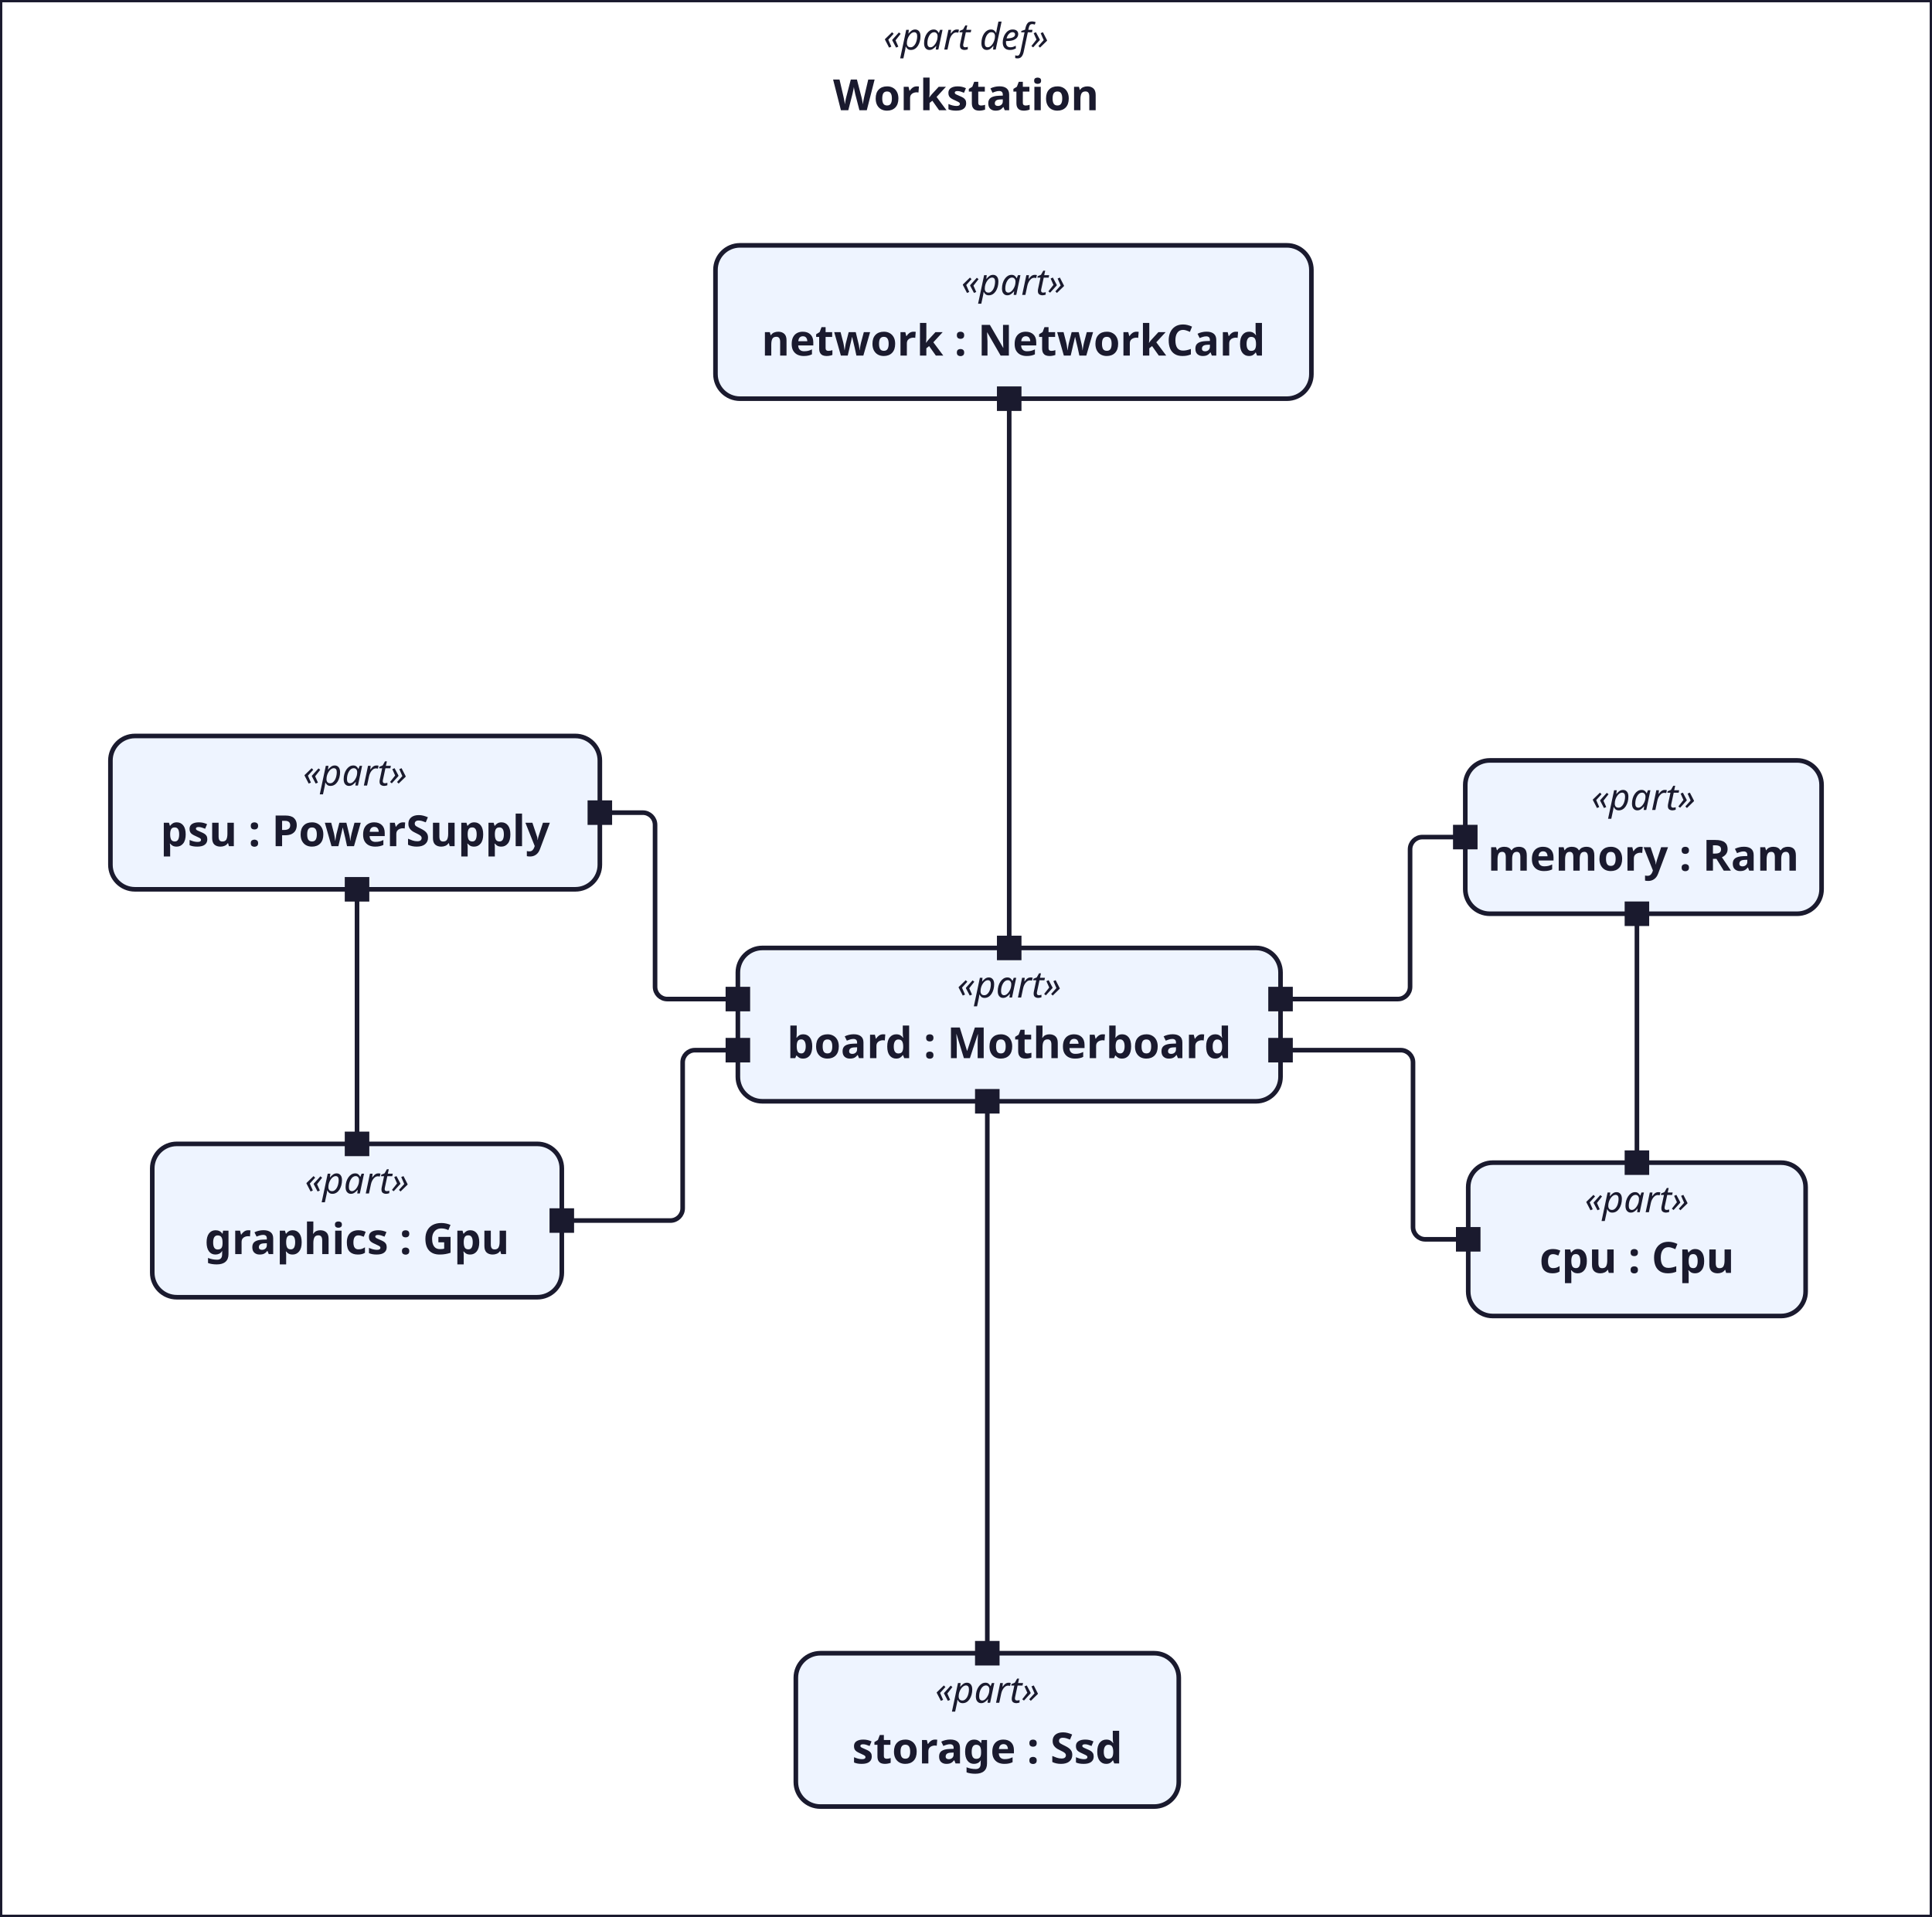
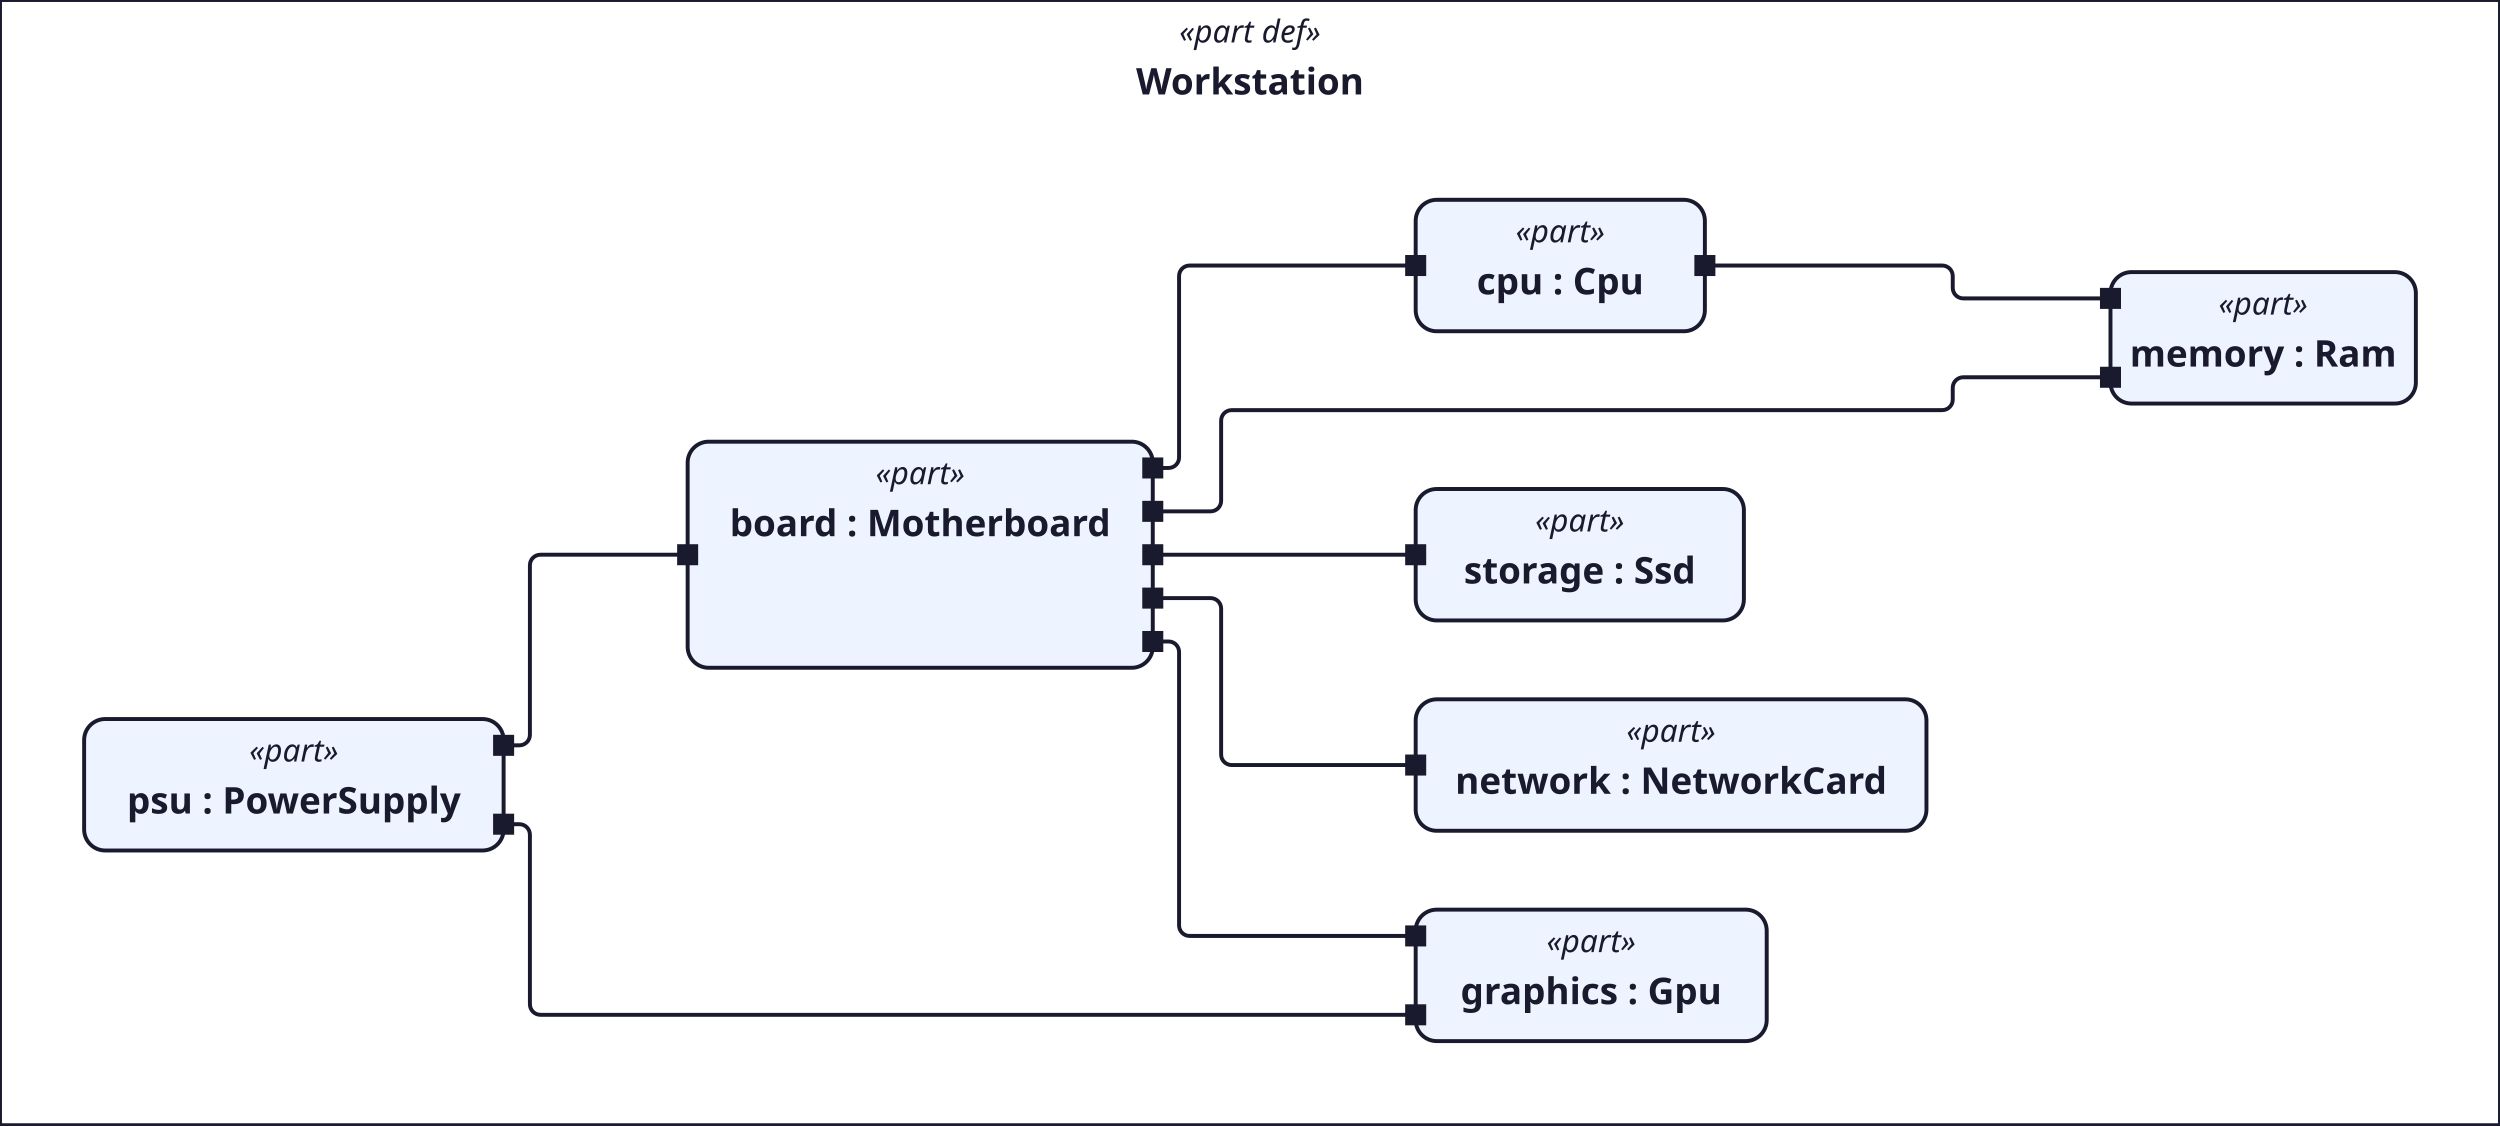
- <svg xmlns="http://www.w3.org/2000/svg" width="629.87" height="625.07" viewBox="0 0 629.87 625.07">
+ <svg xmlns="http://www.w3.org/2000/svg" width="950.92" height="428.00" viewBox="0 0 950.92 428.00">
  <defs>
-     <marker id="arrowhead-open" markerWidth="10" markerHeight="7" refX="9" refY="3.5" orient="auto">
-       <polygon points="0 0, 10 3.5, 0 7" fill="none" stroke="#1A1A2E" stroke-width="1.50" />
+     <marker id="line-end-open-chevron" markerWidth="10" markerHeight="7" refX="9" refY="3.5" orient="auto">
+       <polyline points="0 0, 10 3.5, 0 7" fill="none" stroke="#1A1A2E" stroke-width="1.50" />
    </marker>
-     <marker id="arrowhead-filled" markerWidth="10" markerHeight="7" refX="9" refY="3.5" orient="auto">
+     <marker id="line-end-hollow-triangle" markerWidth="10" markerHeight="7" refX="9" refY="3.5" orient="auto">
+       <polygon points="0 0, 10 3.5, 0 7" fill="#FFFFFF" stroke="#1A1A2E" stroke-width="1.50" />
+     </marker>
+     <marker id="line-end-filled-arrow" markerWidth="10" markerHeight="7" refX="9" refY="3.5" orient="auto">
      <polygon points="0 0, 10 3.5, 0 7" fill="#1A1A2E" stroke="#1A1A2E" stroke-width="1.50" />
    </marker>
-     <marker id="arrowhead-diamond" markerWidth="14" markerHeight="8" refX="13" refY="4" orient="auto">
-       <polygon points="1 4, 7 0, 13 4, 7 8" fill="none" stroke="#1A1A2E" stroke-width="1.50" />
+     <marker id="line-end-hollow-triangle-crossbar" markerWidth="10" markerHeight="7" refX="9" refY="3.5" orient="auto">
+       <polygon points="0 0, 10 3.5, 0 7" fill="#FFFFFF" stroke="#1A1A2E" stroke-width="1.50" />
+       <line x1="7" y1="0" x2="7" y2="7" stroke="#1A1A2E" stroke-width="1.50" />
    </marker>
-     <marker id="arrowhead-filled-diamond" markerWidth="14" markerHeight="8" refX="13" refY="4" orient="auto">
+     <marker id="line-end-hollow-diamond" markerWidth="14" markerHeight="8" refX="13" refY="4" orient="auto">
+       <polygon points="1 4, 7 0, 13 4, 7 8" fill="#FFFFFF" stroke="#1A1A2E" stroke-width="1.50" />
+     </marker>
+     <marker id="line-end-filled-diamond" markerWidth="14" markerHeight="8" refX="13" refY="4" orient="auto">
      <polygon points="1 4, 7 0, 13 4, 7 8" fill="#1A1A2E" stroke="#1A1A2E" stroke-width="1.50" />
    </marker>
-     <marker id="arrowhead-circle" markerWidth="10" markerHeight="10" refX="9" refY="5" orient="auto">
-       <circle cx="5" cy="5" r="4" fill="none" stroke="#1A1A2E" stroke-width="1.50" />
+     <marker id="line-end-circle" markerWidth="10" markerHeight="10" refX="9" refY="5" orient="auto">
+       <circle cx="5" cy="5" r="4" fill="#FFFFFF" stroke="#1A1A2E" stroke-width="1.50" />
    </marker>
-     <marker id="arrowhead-bar" markerWidth="4" markerHeight="12" refX="2" refY="6" orient="auto">
+     <marker id="line-end-bar" markerWidth="4" markerHeight="12" refX="2" refY="6" orient="auto">
      <line x1="2" y1="0" x2="2" y2="12" stroke="#1A1A2E" stroke-width="1.50" />
    </marker>
    <filter id="label-bg" x="-0.05" y="-0.05" width="1.1" height="1.1">
      <feFlood flood-color="#FFFFFF" />
      <feComposite in="SourceGraphic" operator="over" />
    </filter>
  </defs>
-   <rect x="0.00" y="0.00" width="629.87" height="625.07" fill="#FFFFFF" stroke="#1A1A2E" stroke-width="1.50" />
-   <text x="314.94" y="12.00" font-family="Noto Sans, sans-serif" font-size="12.00" font-style="italic" fill="#1A1A2E" text-anchor="middle" dominant-baseline="middle">«part def»</text>
-   <text x="314.94" y="31.00" font-family="Noto Sans, sans-serif" font-size="14.00" font-weight="bold" fill="#1A1A2E" text-anchor="middle" dominant-baseline="middle">Workstation</text>
-   <rect x="478.67" y="379.11" width="110.00" height="50.00" fill="#EEF4FF" stroke="#1A1A2E" stroke-width="1.50" rx="8.00" ry="8.00" />
-   <text x="533.67" y="391.11" font-family="Noto Sans, sans-serif" font-size="12.00" font-style="italic" fill="#1A1A2E" text-anchor="middle" dominant-baseline="middle">«part»</text>
-   <text x="533.67" y="410.11" font-family="Noto Sans, sans-serif" font-size="14.00" font-weight="bold" fill="#1A1A2E" text-anchor="middle" dominant-baseline="middle">cpu : Cpu</text>
-   <rect x="477.71" y="247.95" width="116.16" height="50.00" fill="#EEF4FF" stroke="#1A1A2E" stroke-width="1.50" rx="8.00" ry="8.00" />
-   <text x="535.79" y="259.95" font-family="Noto Sans, sans-serif" font-size="12.00" font-style="italic" fill="#1A1A2E" text-anchor="middle" dominant-baseline="middle">«part»</text>
-   <text x="535.79" y="278.95" font-family="Noto Sans, sans-serif" font-size="14.00" font-weight="bold" fill="#1A1A2E" text-anchor="middle" dominant-baseline="middle">memory : Ram</text>
-   <rect x="49.64" y="372.99" width="133.52" height="50.00" fill="#EEF4FF" stroke="#1A1A2E" stroke-width="1.50" rx="8.00" ry="8.00" />
-   <text x="116.40" y="384.99" font-family="Noto Sans, sans-serif" font-size="12.00" font-style="italic" fill="#1A1A2E" text-anchor="middle" dominant-baseline="middle">«part»</text>
-   <text x="116.40" y="403.99" font-family="Noto Sans, sans-serif" font-size="14.00" font-weight="bold" fill="#1A1A2E" text-anchor="middle" dominant-baseline="middle">graphics : Gpu</text>
-   <rect x="259.46" y="539.07" width="124.84" height="50.00" fill="#EEF4FF" stroke="#1A1A2E" stroke-width="1.50" rx="8.00" ry="8.00" />
-   <text x="321.88" y="551.07" font-family="Noto Sans, sans-serif" font-size="12.00" font-style="italic" fill="#1A1A2E" text-anchor="middle" dominant-baseline="middle">«part»</text>
-   <text x="321.88" y="570.07" font-family="Noto Sans, sans-serif" font-size="14.00" font-weight="bold" fill="#1A1A2E" text-anchor="middle" dominant-baseline="middle">storage : Ssd</text>
-   <rect x="36.00" y="239.98" width="159.56" height="50.00" fill="#EEF4FF" stroke="#1A1A2E" stroke-width="1.50" rx="8.00" ry="8.00" />
-   <text x="115.78" y="251.98" font-family="Noto Sans, sans-serif" font-size="12.00" font-style="italic" fill="#1A1A2E" text-anchor="middle" dominant-baseline="middle">«part»</text>
-   <text x="115.78" y="270.98" font-family="Noto Sans, sans-serif" font-size="14.00" font-weight="bold" fill="#1A1A2E" text-anchor="middle" dominant-baseline="middle">psu : PowerSupply</text>
-   <rect x="233.26" y="80.00" width="194.28" height="50.00" fill="#EEF4FF" stroke="#1A1A2E" stroke-width="1.50" rx="8.00" ry="8.00" />
-   <text x="330.40" y="92.00" font-family="Noto Sans, sans-serif" font-size="12.00" font-style="italic" fill="#1A1A2E" text-anchor="middle" dominant-baseline="middle">«part»</text>
-   <text x="330.40" y="111.00" font-family="Noto Sans, sans-serif" font-size="14.00" font-weight="bold" fill="#1A1A2E" text-anchor="middle" dominant-baseline="middle">network : NetworkCard</text>
-   <rect x="240.56" y="309.10" width="176.92" height="50.00" fill="#EEF4FF" stroke="#1A1A2E" stroke-width="1.50" rx="8.00" ry="8.00" />
-   <text x="329.02" y="321.10" font-family="Noto Sans, sans-serif" font-size="12.00" font-style="italic" fill="#1A1A2E" text-anchor="middle" dominant-baseline="middle">«part»</text>
-   <text x="329.02" y="340.10" font-family="Noto Sans, sans-serif" font-size="14.00" font-weight="bold" fill="#1A1A2E" text-anchor="middle" dominant-baseline="middle">board : Motherboard</text>
-   <rect x="474.67" y="400.11" width="8.00" height="8.00" fill="#1A1A2E" />
-   <rect x="529.67" y="375.11" width="8.00" height="8.00" fill="#1A1A2E" />
-   <rect x="473.71" y="268.95" width="8.00" height="8.00" fill="#1A1A2E" />
-   <rect x="529.67" y="293.95" width="8.00" height="8.00" fill="#1A1A2E" />
-   <rect x="179.16" y="393.99" width="8.00" height="8.00" fill="#1A1A2E" />
-   <rect x="112.40" y="368.99" width="8.00" height="8.00" fill="#1A1A2E" />
-   <rect x="317.88" y="535.07" width="8.00" height="8.00" fill="#1A1A2E" />
-   <rect x="191.56" y="260.98" width="8.00" height="8.00" fill="#1A1A2E" />
-   <rect x="112.40" y="285.98" width="8.00" height="8.00" fill="#1A1A2E" />
-   <rect x="325.02" y="126.00" width="8.00" height="8.00" fill="#1A1A2E" />
-   <rect x="413.48" y="338.43" width="8.00" height="8.00" fill="#1A1A2E" />
-   <rect x="413.48" y="321.77" width="8.00" height="8.00" fill="#1A1A2E" />
-   <rect x="236.56" y="338.43" width="8.00" height="8.00" fill="#1A1A2E" />
-   <rect x="317.88" y="355.10" width="8.00" height="8.00" fill="#1A1A2E" />
-   <rect x="325.02" y="305.10" width="8.00" height="8.00" fill="#1A1A2E" />
-   <rect x="236.56" y="321.77" width="8.00" height="8.00" fill="#1A1A2E" />
-   <path d="M 417.48 342.43 L 456.67 342.43 A 4.00 4.00 0 0 1 460.67 346.43 L 460.67 400.11 A 4.00 4.00 0 0 0 464.67 404.11 L 478.67 404.11" fill="none" stroke="#1A1A2E" stroke-width="1.50" />
-   <path d="M 417.48 325.77 L 455.71 325.77 A 4.00 4.00 0 0 0 459.71 321.77 L 459.71 276.95 A 4.00 4.00 0 0 1 463.71 272.95 L 477.71 272.95" fill="none" stroke="#1A1A2E" stroke-width="1.50" />
-   <path d="M 240.56 342.43 L 226.56 342.43 A 4.00 4.00 0 0 0 222.56 346.43 L 222.56 393.99 A 4.00 4.00 0 0 1 218.56 397.99 L 183.16 397.99" fill="none" stroke="#1A1A2E" stroke-width="1.50" />
-   <path d="M 321.88 359.10 L 321.88 539.07" fill="none" stroke="#1A1A2E" stroke-width="1.50" />
-   <path d="M 329.02 309.10 L 329.02 130.00" fill="none" stroke="#1A1A2E" stroke-width="1.50" />
-   <path d="M 195.56 264.98 L 209.56 264.98 A 4.00 4.00 0 0 1 213.56 268.98 L 213.56 321.77 A 4.00 4.00 0 0 0 217.56 325.77 L 240.56 325.77" fill="none" stroke="#1A1A2E" stroke-width="1.50" />
-   <path d="M 116.40 289.98 L 116.40 372.99" fill="none" stroke="#1A1A2E" stroke-width="1.50" />
-   <path d="M 533.67 379.11 L 533.67 297.95" fill="none" stroke="#1A1A2E" stroke-width="1.50" />
+   <rect x="0.00" y="0.00" width="950.92" height="428.00" fill="#FFFFFF" stroke="#1A1A2E" stroke-width="1.50" />
+   <text x="475.46" y="12.00" font-family="Noto Sans, sans-serif" font-size="12.00" font-style="italic" fill="#1A1A2E" text-anchor="middle" dominant-baseline="middle">«part def»</text>
+   <text x="475.46" y="31.00" font-family="Noto Sans, sans-serif" font-size="14.00" font-weight="bold" fill="#1A1A2E" text-anchor="middle" dominant-baseline="middle">Workstation</text>
+   <rect x="538.48" y="76.00" width="110.00" height="50.00" fill="#EEF4FF" stroke="#1A1A2E" stroke-width="1.50" rx="8.00" ry="8.00" />
+   <text x="593.48" y="88.00" font-family="Noto Sans, sans-serif" font-size="12.00" font-style="italic" fill="#1A1A2E" text-anchor="middle" dominant-baseline="middle">«part»</text>
+   <text x="593.48" y="107.00" font-family="Noto Sans, sans-serif" font-size="14.00" font-weight="bold" fill="#1A1A2E" text-anchor="middle" dominant-baseline="middle">cpu : Cpu</text>
+   <rect x="802.76" y="103.50" width="116.16" height="50.00" fill="#EEF4FF" stroke="#1A1A2E" stroke-width="1.50" rx="8.00" ry="8.00" />
+   <text x="860.84" y="115.50" font-family="Noto Sans, sans-serif" font-size="12.00" font-style="italic" fill="#1A1A2E" text-anchor="middle" dominant-baseline="middle">«part»</text>
+   <text x="860.84" y="134.50" font-family="Noto Sans, sans-serif" font-size="14.00" font-weight="bold" fill="#1A1A2E" text-anchor="middle" dominant-baseline="middle">memory : Ram</text>
+   <rect x="538.48" y="346.00" width="133.52" height="50.00" fill="#EEF4FF" stroke="#1A1A2E" stroke-width="1.50" rx="8.00" ry="8.00" />
+   <text x="605.24" y="358.00" font-family="Noto Sans, sans-serif" font-size="12.00" font-style="italic" fill="#1A1A2E" text-anchor="middle" dominant-baseline="middle">«part»</text>
+   <text x="605.24" y="377.00" font-family="Noto Sans, sans-serif" font-size="14.00" font-weight="bold" fill="#1A1A2E" text-anchor="middle" dominant-baseline="middle">graphics : Gpu</text>
+   <rect x="538.48" y="186.00" width="124.84" height="50.00" fill="#EEF4FF" stroke="#1A1A2E" stroke-width="1.50" rx="8.00" ry="8.00" />
+   <text x="600.90" y="198.00" font-family="Noto Sans, sans-serif" font-size="12.00" font-style="italic" fill="#1A1A2E" text-anchor="middle" dominant-baseline="middle">«part»</text>
+   <text x="600.90" y="217.00" font-family="Noto Sans, sans-serif" font-size="14.00" font-weight="bold" fill="#1A1A2E" text-anchor="middle" dominant-baseline="middle">storage : Ssd</text>
+   <rect x="32.00" y="273.50" width="159.56" height="50.00" fill="#EEF4FF" stroke="#1A1A2E" stroke-width="1.50" rx="8.00" ry="8.00" />
+   <text x="111.78" y="285.50" font-family="Noto Sans, sans-serif" font-size="12.00" font-style="italic" fill="#1A1A2E" text-anchor="middle" dominant-baseline="middle">«part»</text>
+   <text x="111.78" y="304.50" font-family="Noto Sans, sans-serif" font-size="14.00" font-weight="bold" fill="#1A1A2E" text-anchor="middle" dominant-baseline="middle">psu : PowerSupply</text>
+   <rect x="538.48" y="266.00" width="194.28" height="50.00" fill="#EEF4FF" stroke="#1A1A2E" stroke-width="1.50" rx="8.00" ry="8.00" />
+   <text x="635.62" y="278.00" font-family="Noto Sans, sans-serif" font-size="12.00" font-style="italic" fill="#1A1A2E" text-anchor="middle" dominant-baseline="middle">«part»</text>
+   <text x="635.62" y="297.00" font-family="Noto Sans, sans-serif" font-size="14.00" font-weight="bold" fill="#1A1A2E" text-anchor="middle" dominant-baseline="middle">network : NetworkCard</text>
+   <rect x="261.56" y="168.00" width="176.92" height="86.00" fill="#EEF4FF" stroke="#1A1A2E" stroke-width="1.50" rx="8.00" ry="8.00" />
+   <text x="350.02" y="180.00" font-family="Noto Sans, sans-serif" font-size="12.00" font-style="italic" fill="#1A1A2E" text-anchor="middle" dominant-baseline="middle">«part»</text>
+   <text x="350.02" y="199.00" font-family="Noto Sans, sans-serif" font-size="14.00" font-weight="bold" fill="#1A1A2E" text-anchor="middle" dominant-baseline="middle">board : Motherboard</text>
+   <rect x="434.48" y="174.00" width="8.00" height="8.00" fill="#1A1A2E" />
+   <rect x="534.48" y="97.00" width="8.00" height="8.00" fill="#1A1A2E" />
+   <path d="M 438.48 178.00 L 444.48 178.00 A 4.00 4.00 0 0 0 448.48 174.00 L 448.48 105.00 A 4.00 4.00 0 0 1 452.48 101.00 L 538.48 101.00" fill="none" stroke="#1A1A2E" stroke-width="1.50" />
+   <rect x="434.48" y="190.50" width="8.00" height="8.00" fill="#1A1A2E" />
+   <rect x="798.76" y="139.50" width="8.00" height="8.00" fill="#1A1A2E" />
+   <path d="M 438.48 194.50 L 460.48 194.50 A 4.00 4.00 0 0 0 464.48 190.50 L 464.48 160.00 A 4.00 4.00 0 0 1 468.48 156.00 L 738.76 156.00 A 4.00 4.00 0 0 0 742.76 152.00 L 742.76 147.50 A 4.00 4.00 0 0 1 746.76 143.50 L 802.76 143.50" fill="none" stroke="#1A1A2E" stroke-width="1.50" />
+   <rect x="434.48" y="240.00" width="8.00" height="8.00" fill="#1A1A2E" />
+   <rect x="534.48" y="352.00" width="8.00" height="8.00" fill="#1A1A2E" />
+   <path d="M 438.48 244.00 L 444.48 244.00 A 4.00 4.00 0 0 1 448.48 248.00 L 448.48 352.00 A 4.00 4.00 0 0 0 452.48 356.00 L 538.48 356.00" fill="none" stroke="#1A1A2E" stroke-width="1.50" />
+   <rect x="434.48" y="207.00" width="8.00" height="8.00" fill="#1A1A2E" />
+   <rect x="534.48" y="207.00" width="8.00" height="8.00" fill="#1A1A2E" />
+   <path d="M 438.48 211.00 L 538.48 211.00" fill="none" stroke="#1A1A2E" stroke-width="1.50" />
+   <rect x="434.48" y="223.50" width="8.00" height="8.00" fill="#1A1A2E" />
+   <rect x="534.48" y="287.00" width="8.00" height="8.00" fill="#1A1A2E" />
+   <path d="M 438.48 227.50 L 460.48 227.50 A 4.00 4.00 0 0 1 464.48 231.50 L 464.48 287.00 A 4.00 4.00 0 0 0 468.48 291.00 L 538.48 291.00" fill="none" stroke="#1A1A2E" stroke-width="1.50" />
+   <rect x="187.56" y="279.50" width="8.00" height="8.00" fill="#1A1A2E" />
+   <rect x="257.56" y="207.00" width="8.00" height="8.00" fill="#1A1A2E" />
+   <path d="M 191.56 283.50 L 197.56 283.50 A 4.00 4.00 0 0 0 201.56 279.50 L 201.56 215.00 A 4.00 4.00 0 0 1 205.56 211.00 L 261.56 211.00" fill="none" stroke="#1A1A2E" stroke-width="1.50" />
+   <rect x="187.56" y="309.50" width="8.00" height="8.00" fill="#1A1A2E" />
+   <rect x="534.48" y="382.00" width="8.00" height="8.00" fill="#1A1A2E" />
+   <path d="M 191.56 313.50 L 197.56 313.50 A 4.00 4.00 0 0 1 201.56 317.50 L 201.56 382.00 A 4.00 4.00 0 0 0 205.56 386.00 L 538.48 386.00" fill="none" stroke="#1A1A2E" stroke-width="1.50" />
+   <rect x="644.48" y="97.00" width="8.00" height="8.00" fill="#1A1A2E" />
+   <rect x="798.76" y="109.50" width="8.00" height="8.00" fill="#1A1A2E" />
+   <path d="M 648.48 101.00 L 738.76 101.00 A 4.00 4.00 0 0 1 742.76 105.00 L 742.76 109.50 A 4.00 4.00 0 0 0 746.76 113.50 L 802.76 113.50" fill="none" stroke="#1A1A2E" stroke-width="1.50" />
</svg>
